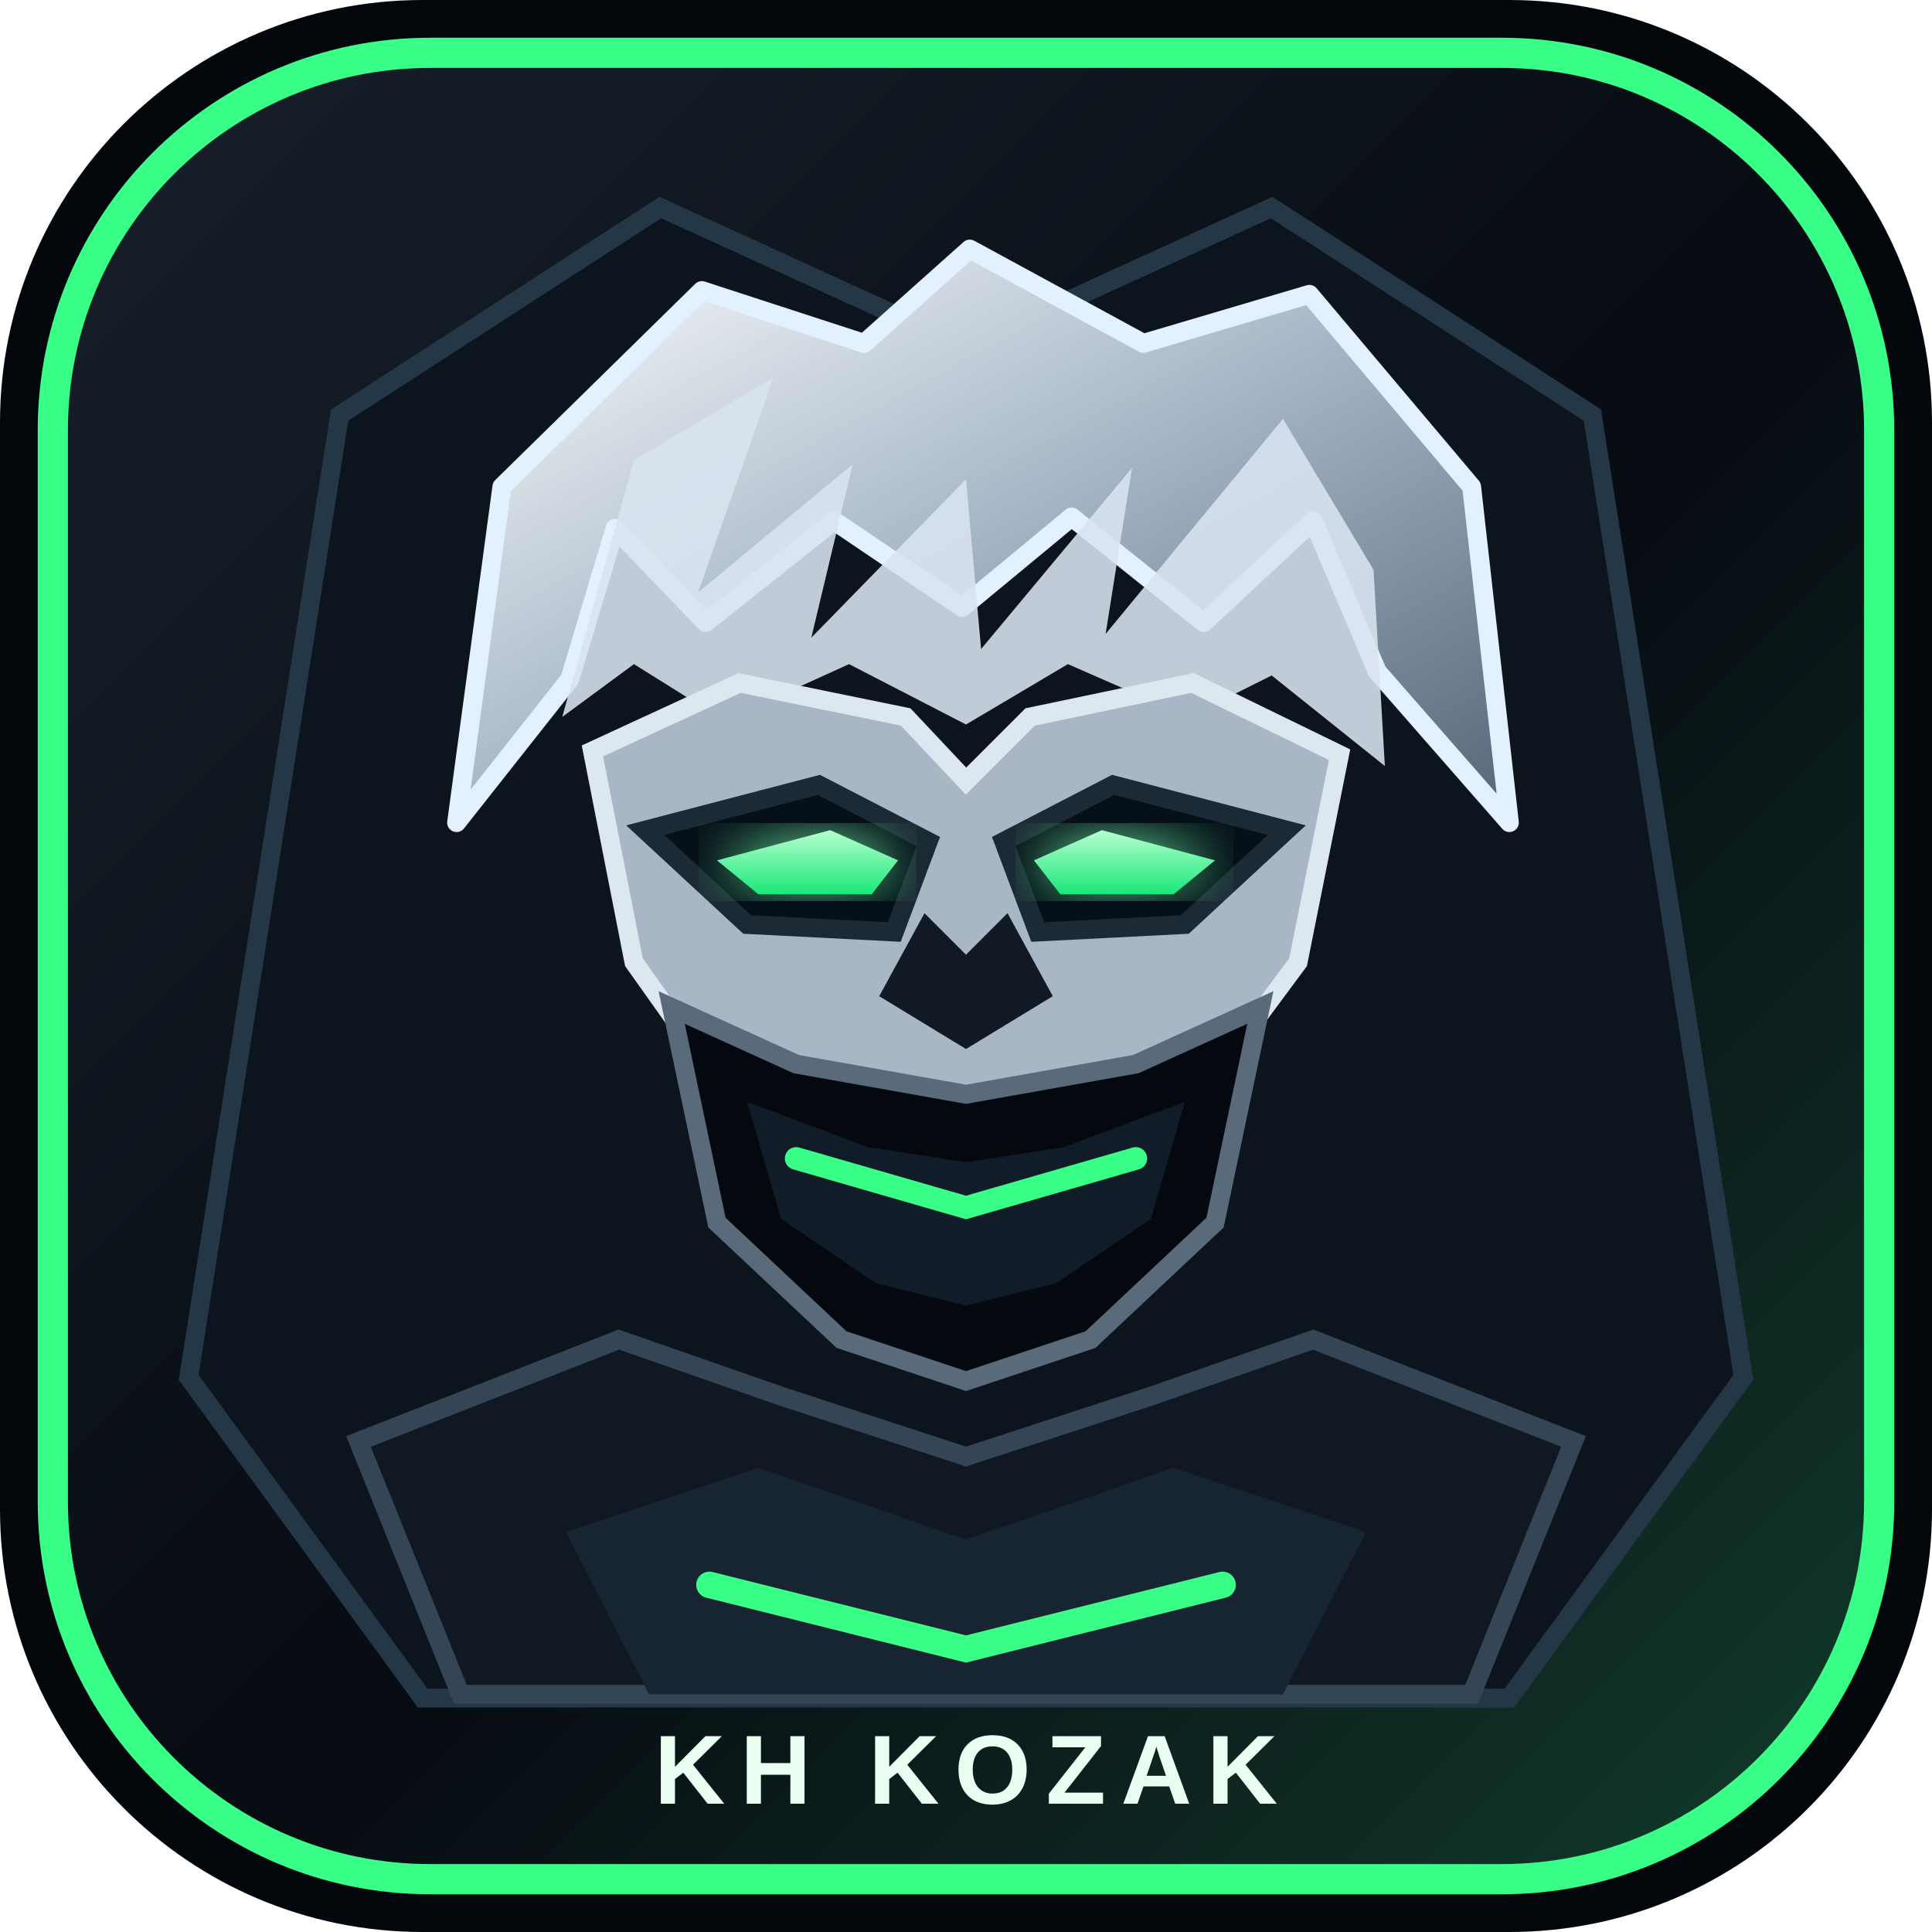
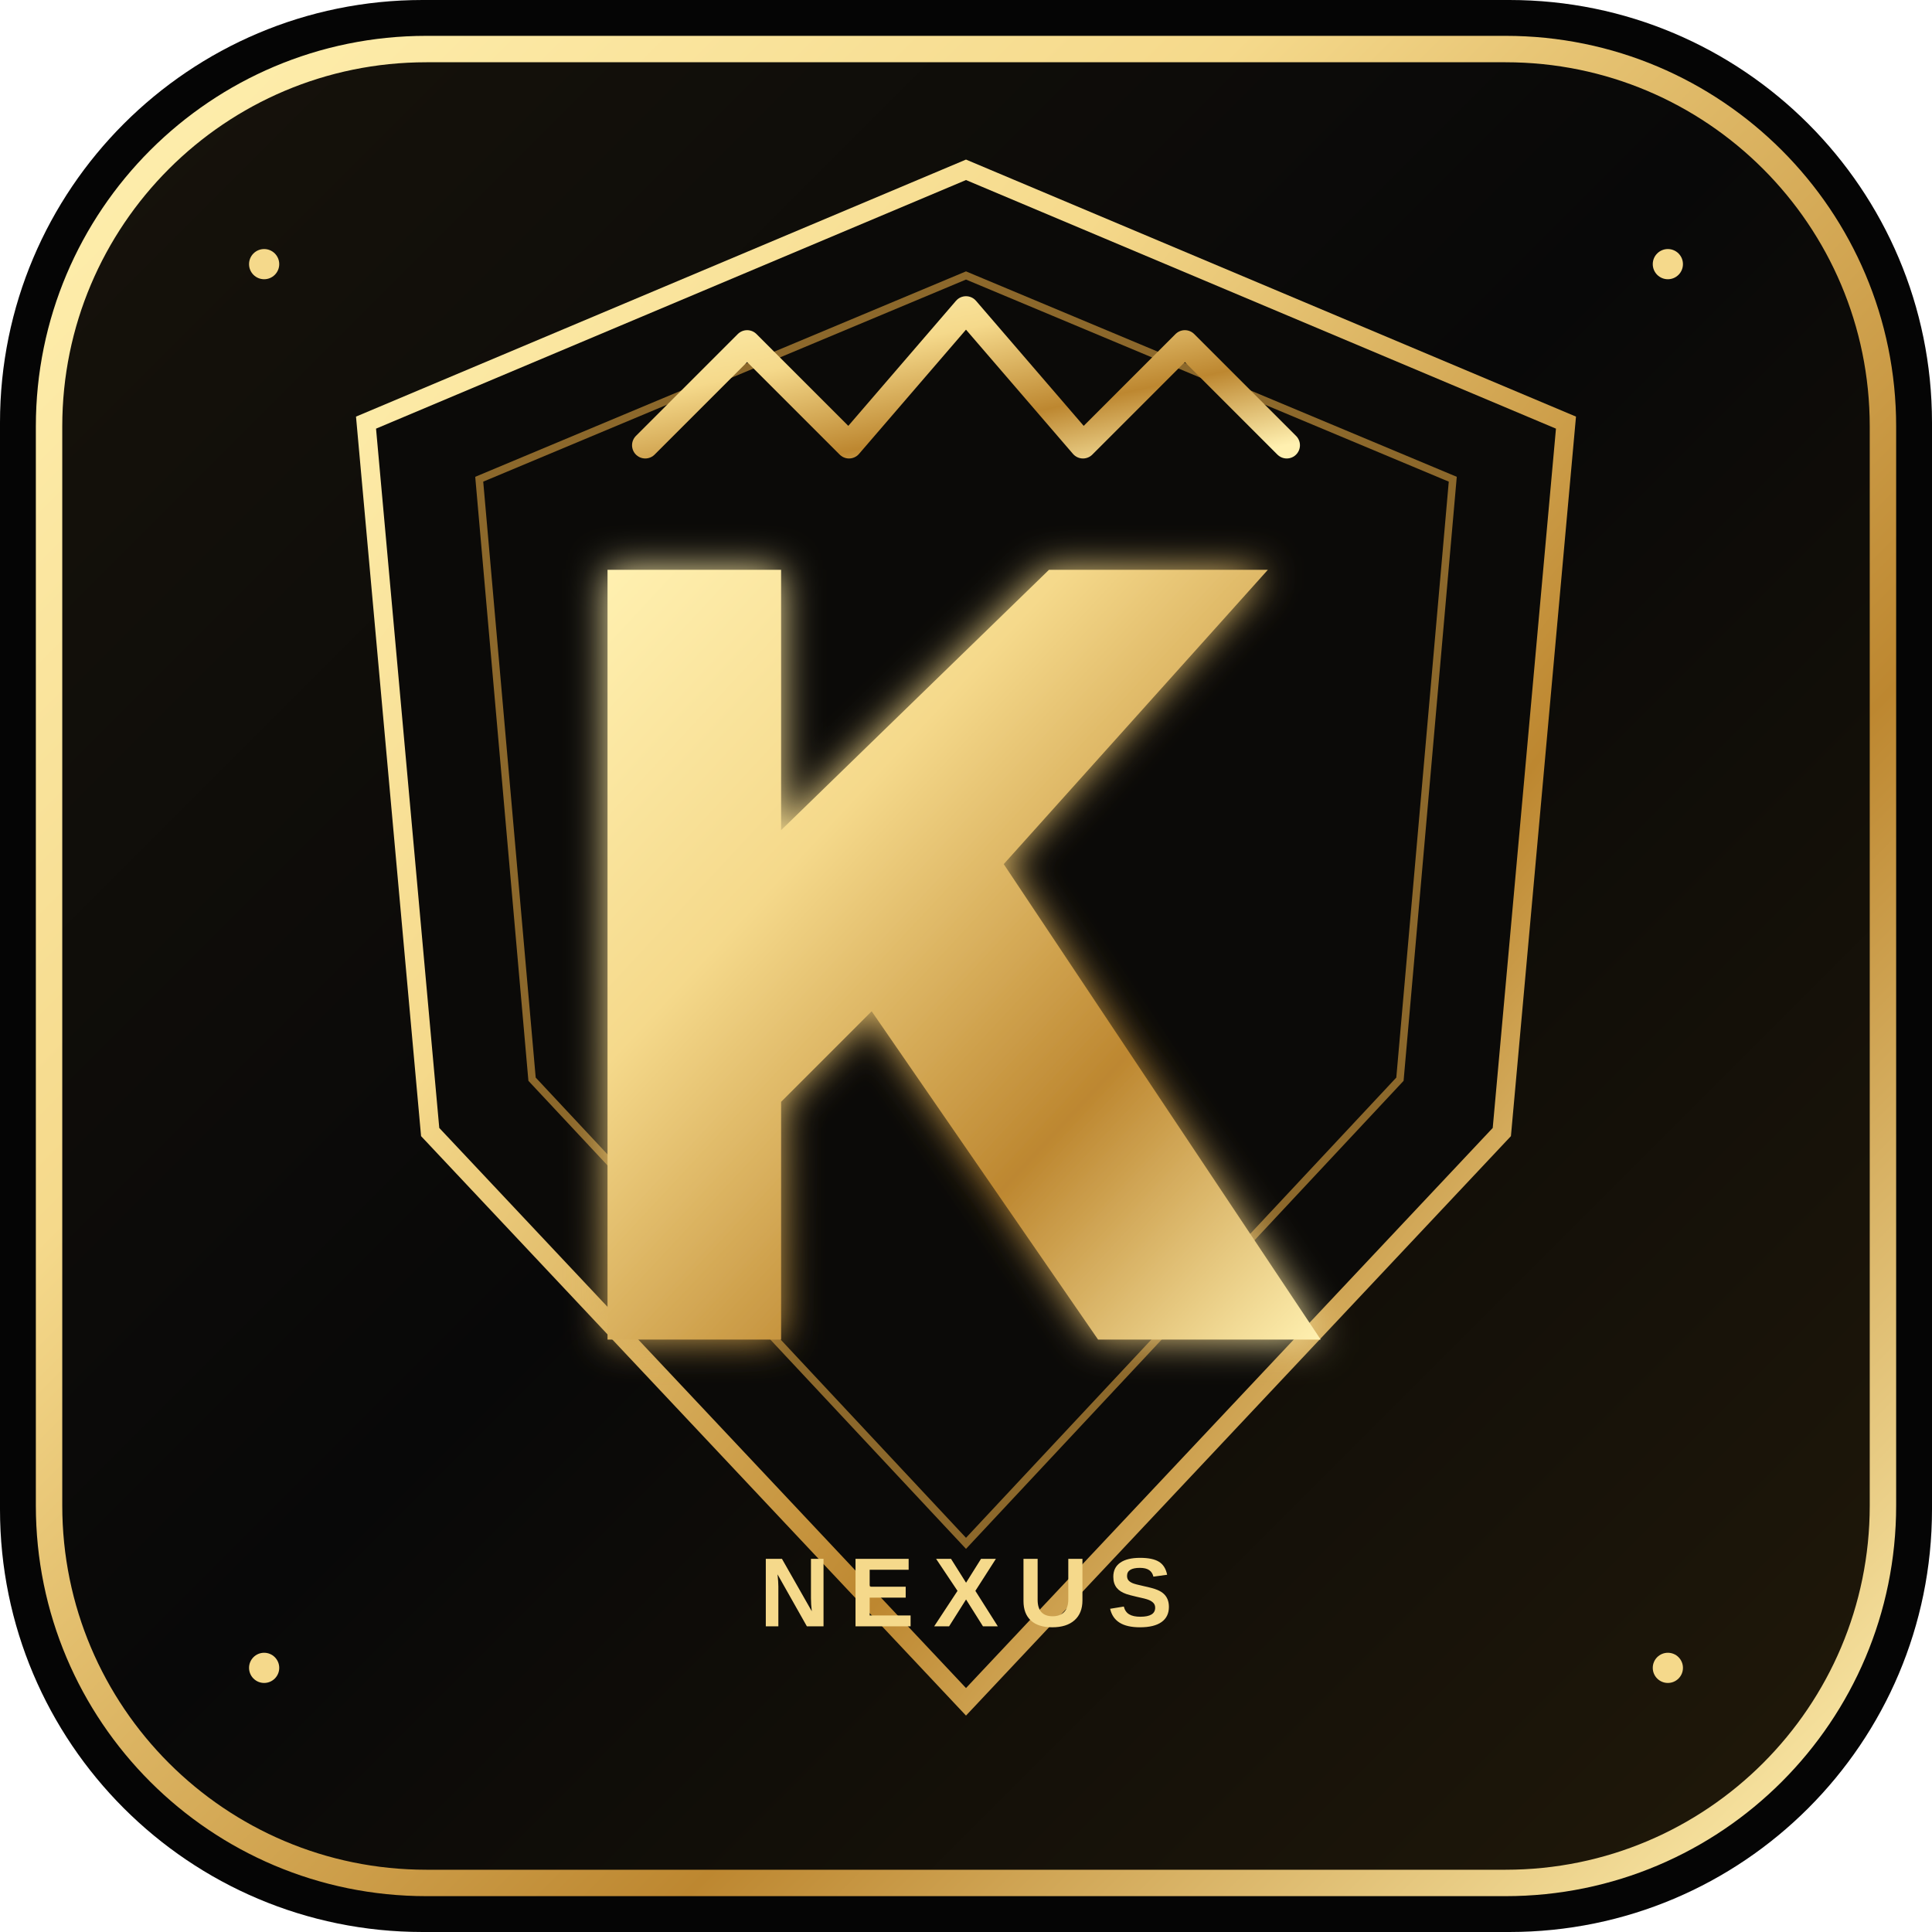
- <svg xmlns="http://www.w3.org/2000/svg" width="512" height="512" viewBox="0 0 512 512">
+ <svg xmlns="http://www.w3.org/2000/svg" width="512" height="512" viewBox="0 0 512 512" role="img" aria-labelledby="title desc">
  <defs>
    <linearGradient id="bg" x1="0" y1="0" x2="1" y2="1">
-       <stop stop-color="#17212b" />
-       <stop offset=".55" stop-color="#070b12" />
-       <stop offset="1" stop-color="#123b2c" />
+       <stop stop-color="#17130b" />
+       <stop offset=".48" stop-color="#080808" />
+       <stop offset="1" stop-color="#211909" />
    </linearGradient>
-     <linearGradient id="hair" x1="0" y1="0" x2="1" y2="1">
-       <stop stop-color="#fff" />
-       <stop offset=".45" stop-color="#aebdcc" />
-       <stop offset="1" stop-color="#536578" />
+     <linearGradient id="gold" x1="0" y1="0" x2="1" y2="1">
+       <stop stop-color="#fff0b0" />
+       <stop offset=".32" stop-color="#f5d98b" />
+       <stop offset=".68" stop-color="#bd8730" />
+       <stop offset="1" stop-color="#fff0b0" />
    </linearGradient>
-     <linearGradient id="green" x1="0" y1="0" x2="0" y2="1">
-       <stop stop-color="#b6ffcf" />
-       <stop offset="1" stop-color="#19e879" />
-     </linearGradient>
-     <filter id="glow">
-       <feGaussianBlur stdDeviation="8" result="b" />
+     <filter id="glow" x="-40%" y="-40%" width="180%" height="180%">
+       <feGaussianBlur stdDeviation="5" result="b" />
      <feMerge>
        <feMergeNode in="b" />
        <feMergeNode in="SourceGraphic" />
      </feMerge>
    </filter>
  </defs>
-   <rect width="512" height="512" rx="112" fill="#03070c" />
-   <rect x="14" y="14" width="484" height="484" rx="100" fill="url(#bg)" stroke="#39ff88" stroke-width="8" />
-   <path d="M50 365 90 110 175 55 256 92 337 55 422 110 462 365 400 450 112 450Z" fill="#0c141e" stroke="#233746" stroke-width="5" />
-   <path d="M121 218 133 129 186 77 229 91 257 66 303 91 347 78 390 129 400 218 365 178 348 138 319 165 284 137 255 161 221 138 187 165 163 140 151 180Z" fill="url(#hair)" stroke="#e3f1ff" stroke-width="5" stroke-linejoin="round" />
-   <path d="M149 190 168 122 205 100 185 157 226 123 215 169 256 127 260 172 300 124 293 168 340 111 364 151 367 203 337 179 315 190 283 176 256 192 225 176 192 191 168 176Z" fill="#d8e4ef" opacity=".88" />
-   <path d="M157 199 196 181 240 190 256 207 273 190 316 181 355 200 344 255 321 286 298 307 256 322 214 307 190 286 168 255Z" fill="#a9b6c5" stroke="#dce7f0" stroke-width="5" />
-   <path d="M171 220 217 208 246 223 237 247 198 245Z" fill="#061018" stroke="#1b2a34" stroke-width="5" />
-   <path d="M341 220 295 208 266 223 275 247 314 245Z" fill="#061018" stroke="#1b2a34" stroke-width="5" />
-   <path d="M190 228 220 220 238 228 231 237 201 237Z" fill="url(#green)" filter="url(#glow)" />
-   <path d="M322 228 292 220 274 228 281 237 311 237Z" fill="url(#green)" filter="url(#glow)" />
-   <path d="M245 242 256 253 267 242 279 264 256 278 233 264Z" fill="#111a24" />
-   <path d="M178 267 211 282 256 290 301 282 334 267 322 324 289 355 256 366 223 355 190 324Z" fill="#05090f" stroke="#596a7a" stroke-width="5" />
-   <path d="M198 292 230 304 256 308 282 304 314 292 305 323 280 340 256 346 232 340 207 323Z" fill="#101d28" />
-   <path d="M211 307 256 320 301 307" fill="none" stroke="#39ff88" stroke-width="6" stroke-linecap="round" />
-   <path d="M95 382 164 355 207 370 256 386 305 370 348 355 417 382 390 449 122 449Z" fill="#101923" stroke="#344555" stroke-width="5" />
-   <path d="M150 406 201 389 256 408 311 389 362 406 340 449 172 449Z" fill="#172431" />
-   <path d="M188 420 256 437 324 420" fill="none" stroke="#39ff88" stroke-width="7" stroke-linecap="round" />
-   <text x="256" y="478" text-anchor="middle" font-family="Arial,sans-serif" font-size="26" font-weight="900" letter-spacing="4" fill="#eafff1">KH KOZAK</text>
+   <rect width="512" height="512" rx="112" fill="#050505" />
+   <rect x="13" y="13" width="486" height="486" rx="100" fill="url(#bg)" stroke="url(#gold)" stroke-width="7" />
+   <path d="M256 45 415 112 398 300 256 451 114 300 97 112Z" fill="#0b0a08" stroke="url(#gold)" stroke-width="5" />
+   <path d="M256 73 385 127 371 286 256 409 141 286 127 127Z" fill="none" stroke="#8c682b" stroke-width="2" />
+   <path d="M161 151 207 151 207 220 278 151 336 151 266 229 350 355 291 355 231 268 207 292 207 355 161 355Z" fill="url(#gold)" filter="url(#glow)" />
+   <path d="M171 118 198 91 225 118 256 82 287 118 314 91 341 118" fill="none" stroke="url(#gold)" stroke-width="7" stroke-linecap="round" stroke-linejoin="round" />
+   <path d="M153 382H359" stroke="url(#gold)" stroke-width="3" opacity=".8" />
+   <text x="256" y="431" text-anchor="middle" font-family="Arial,sans-serif" font-size="26" font-weight="900" letter-spacing="5" fill="#f5d98b">NEXUS</text>
+   <circle cx="70" cy="70" r="4" fill="#f5d98b" />
+   <circle cx="442" cy="70" r="4" fill="#f5d98b" />
+   <circle cx="70" cy="442" r="4" fill="#f5d98b" />
+   <circle cx="442" cy="442" r="4" fill="#f5d98b" />
</svg>
